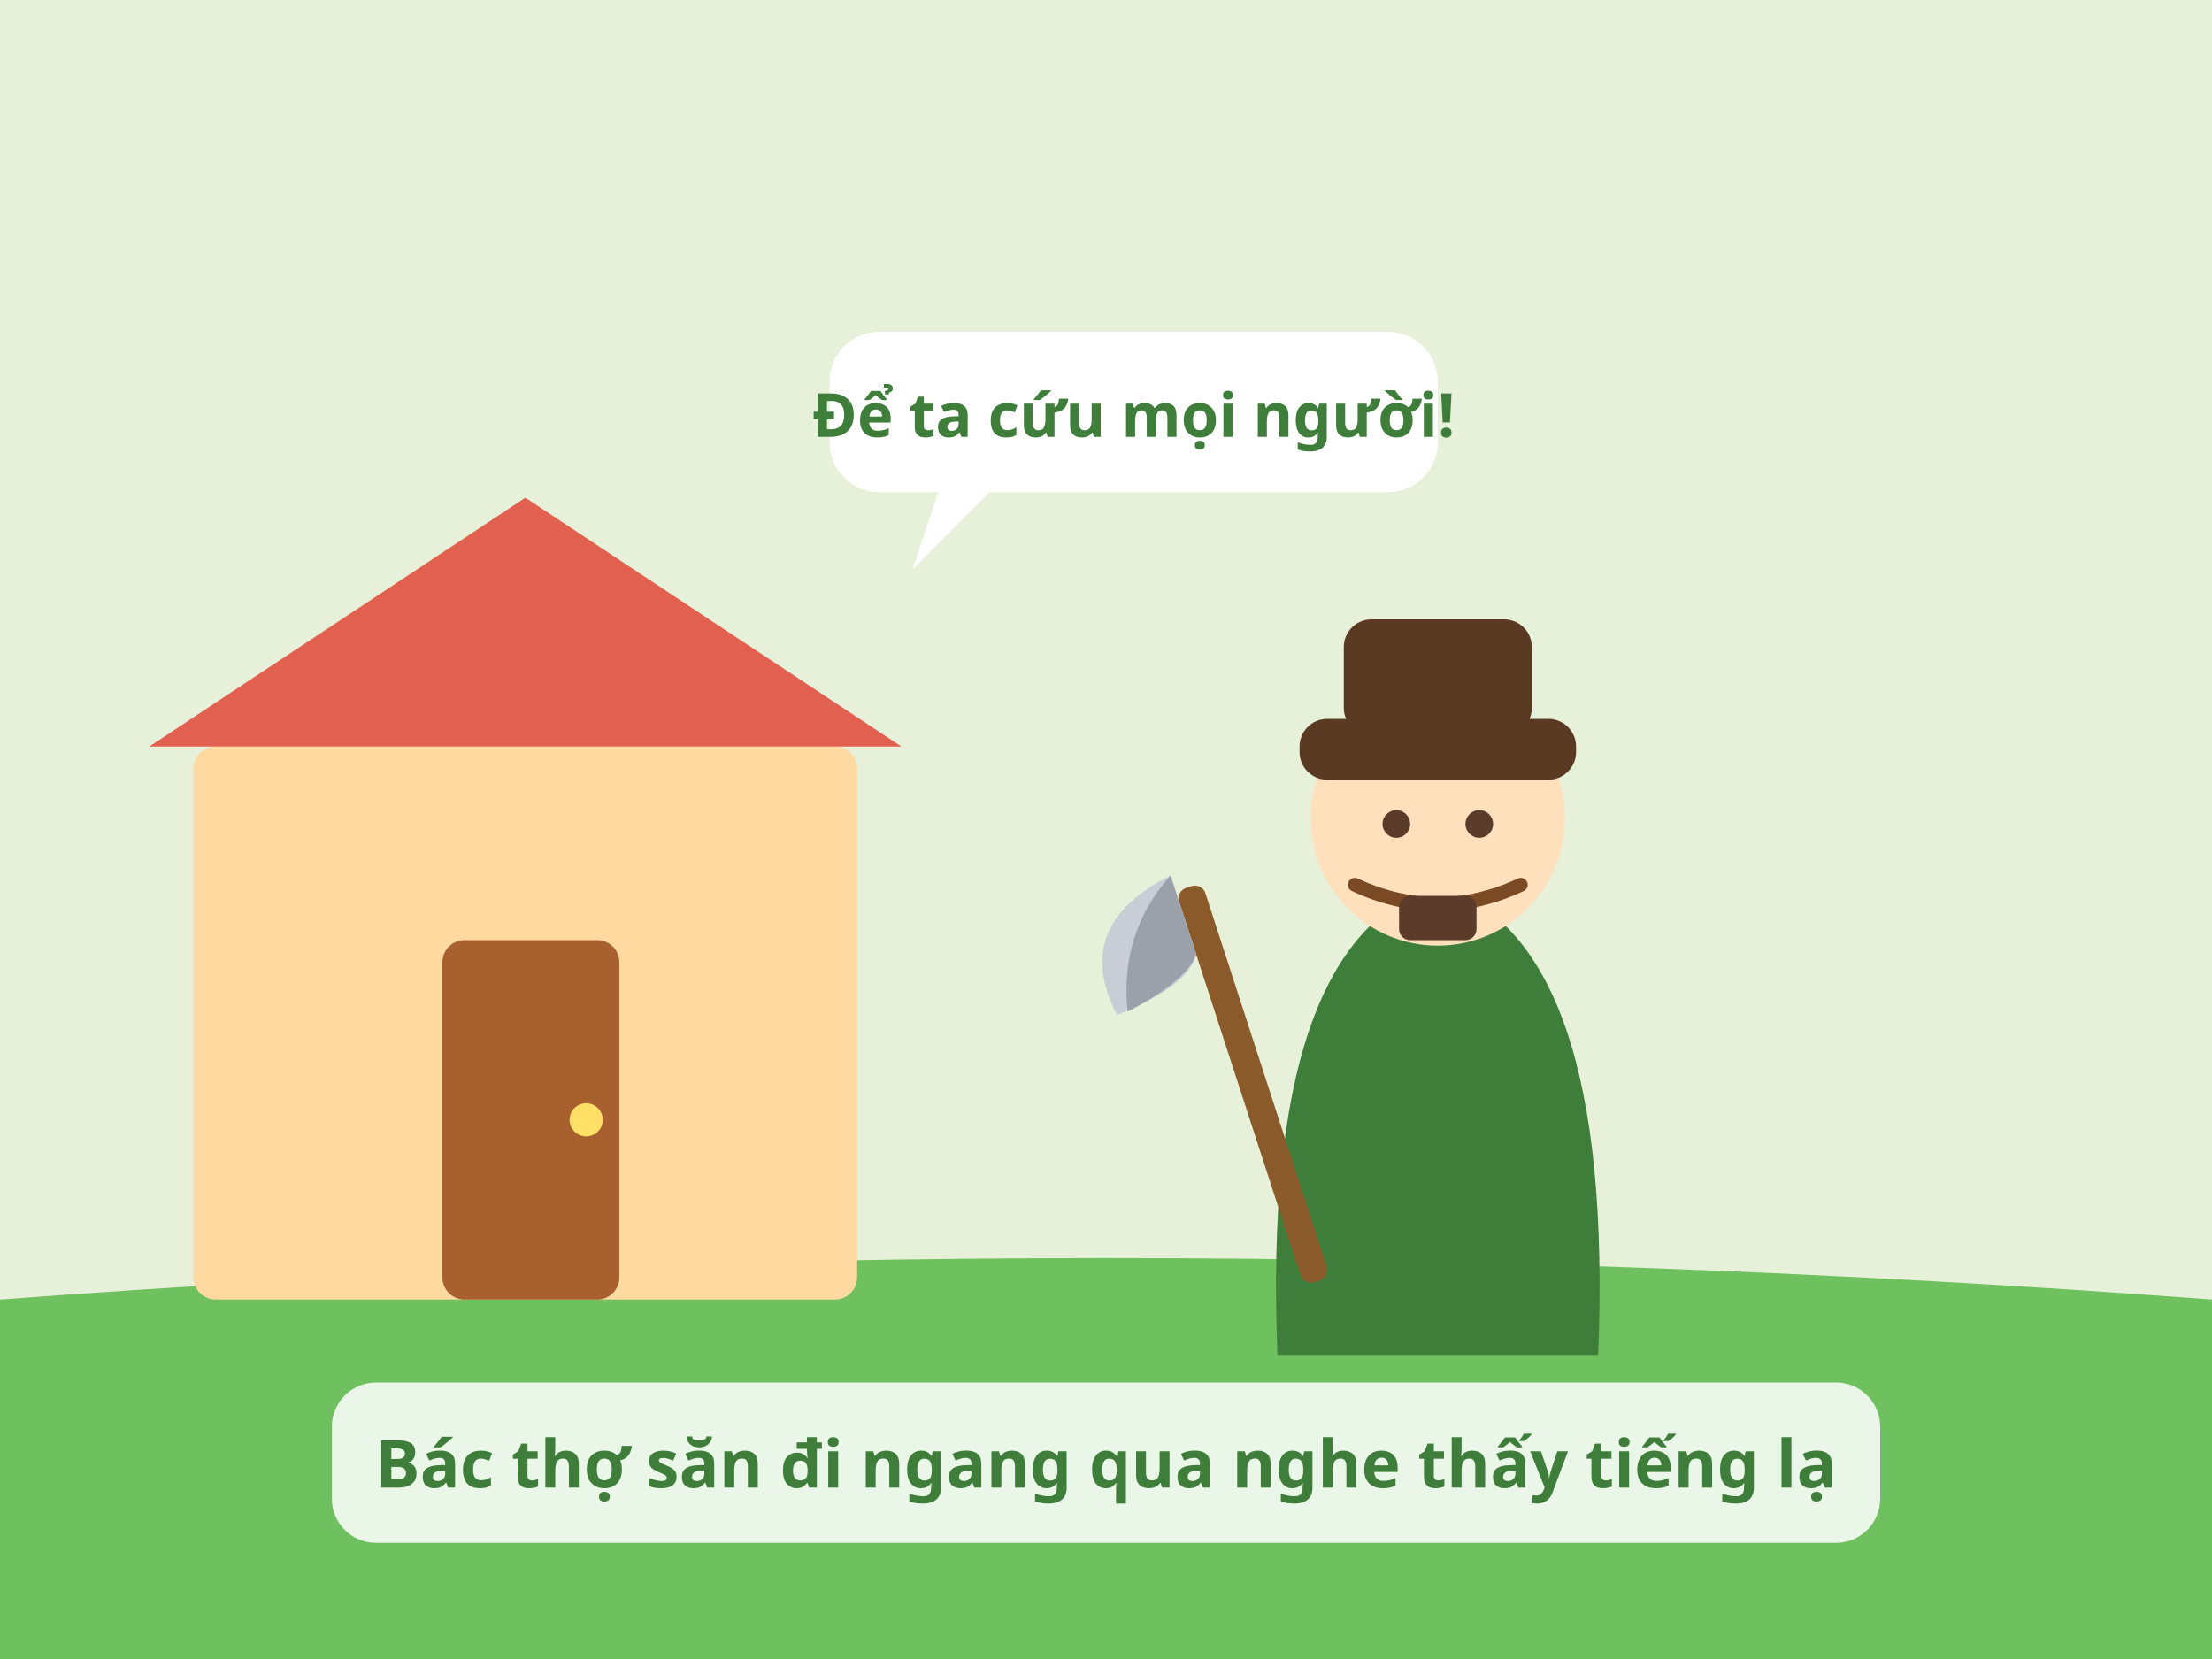
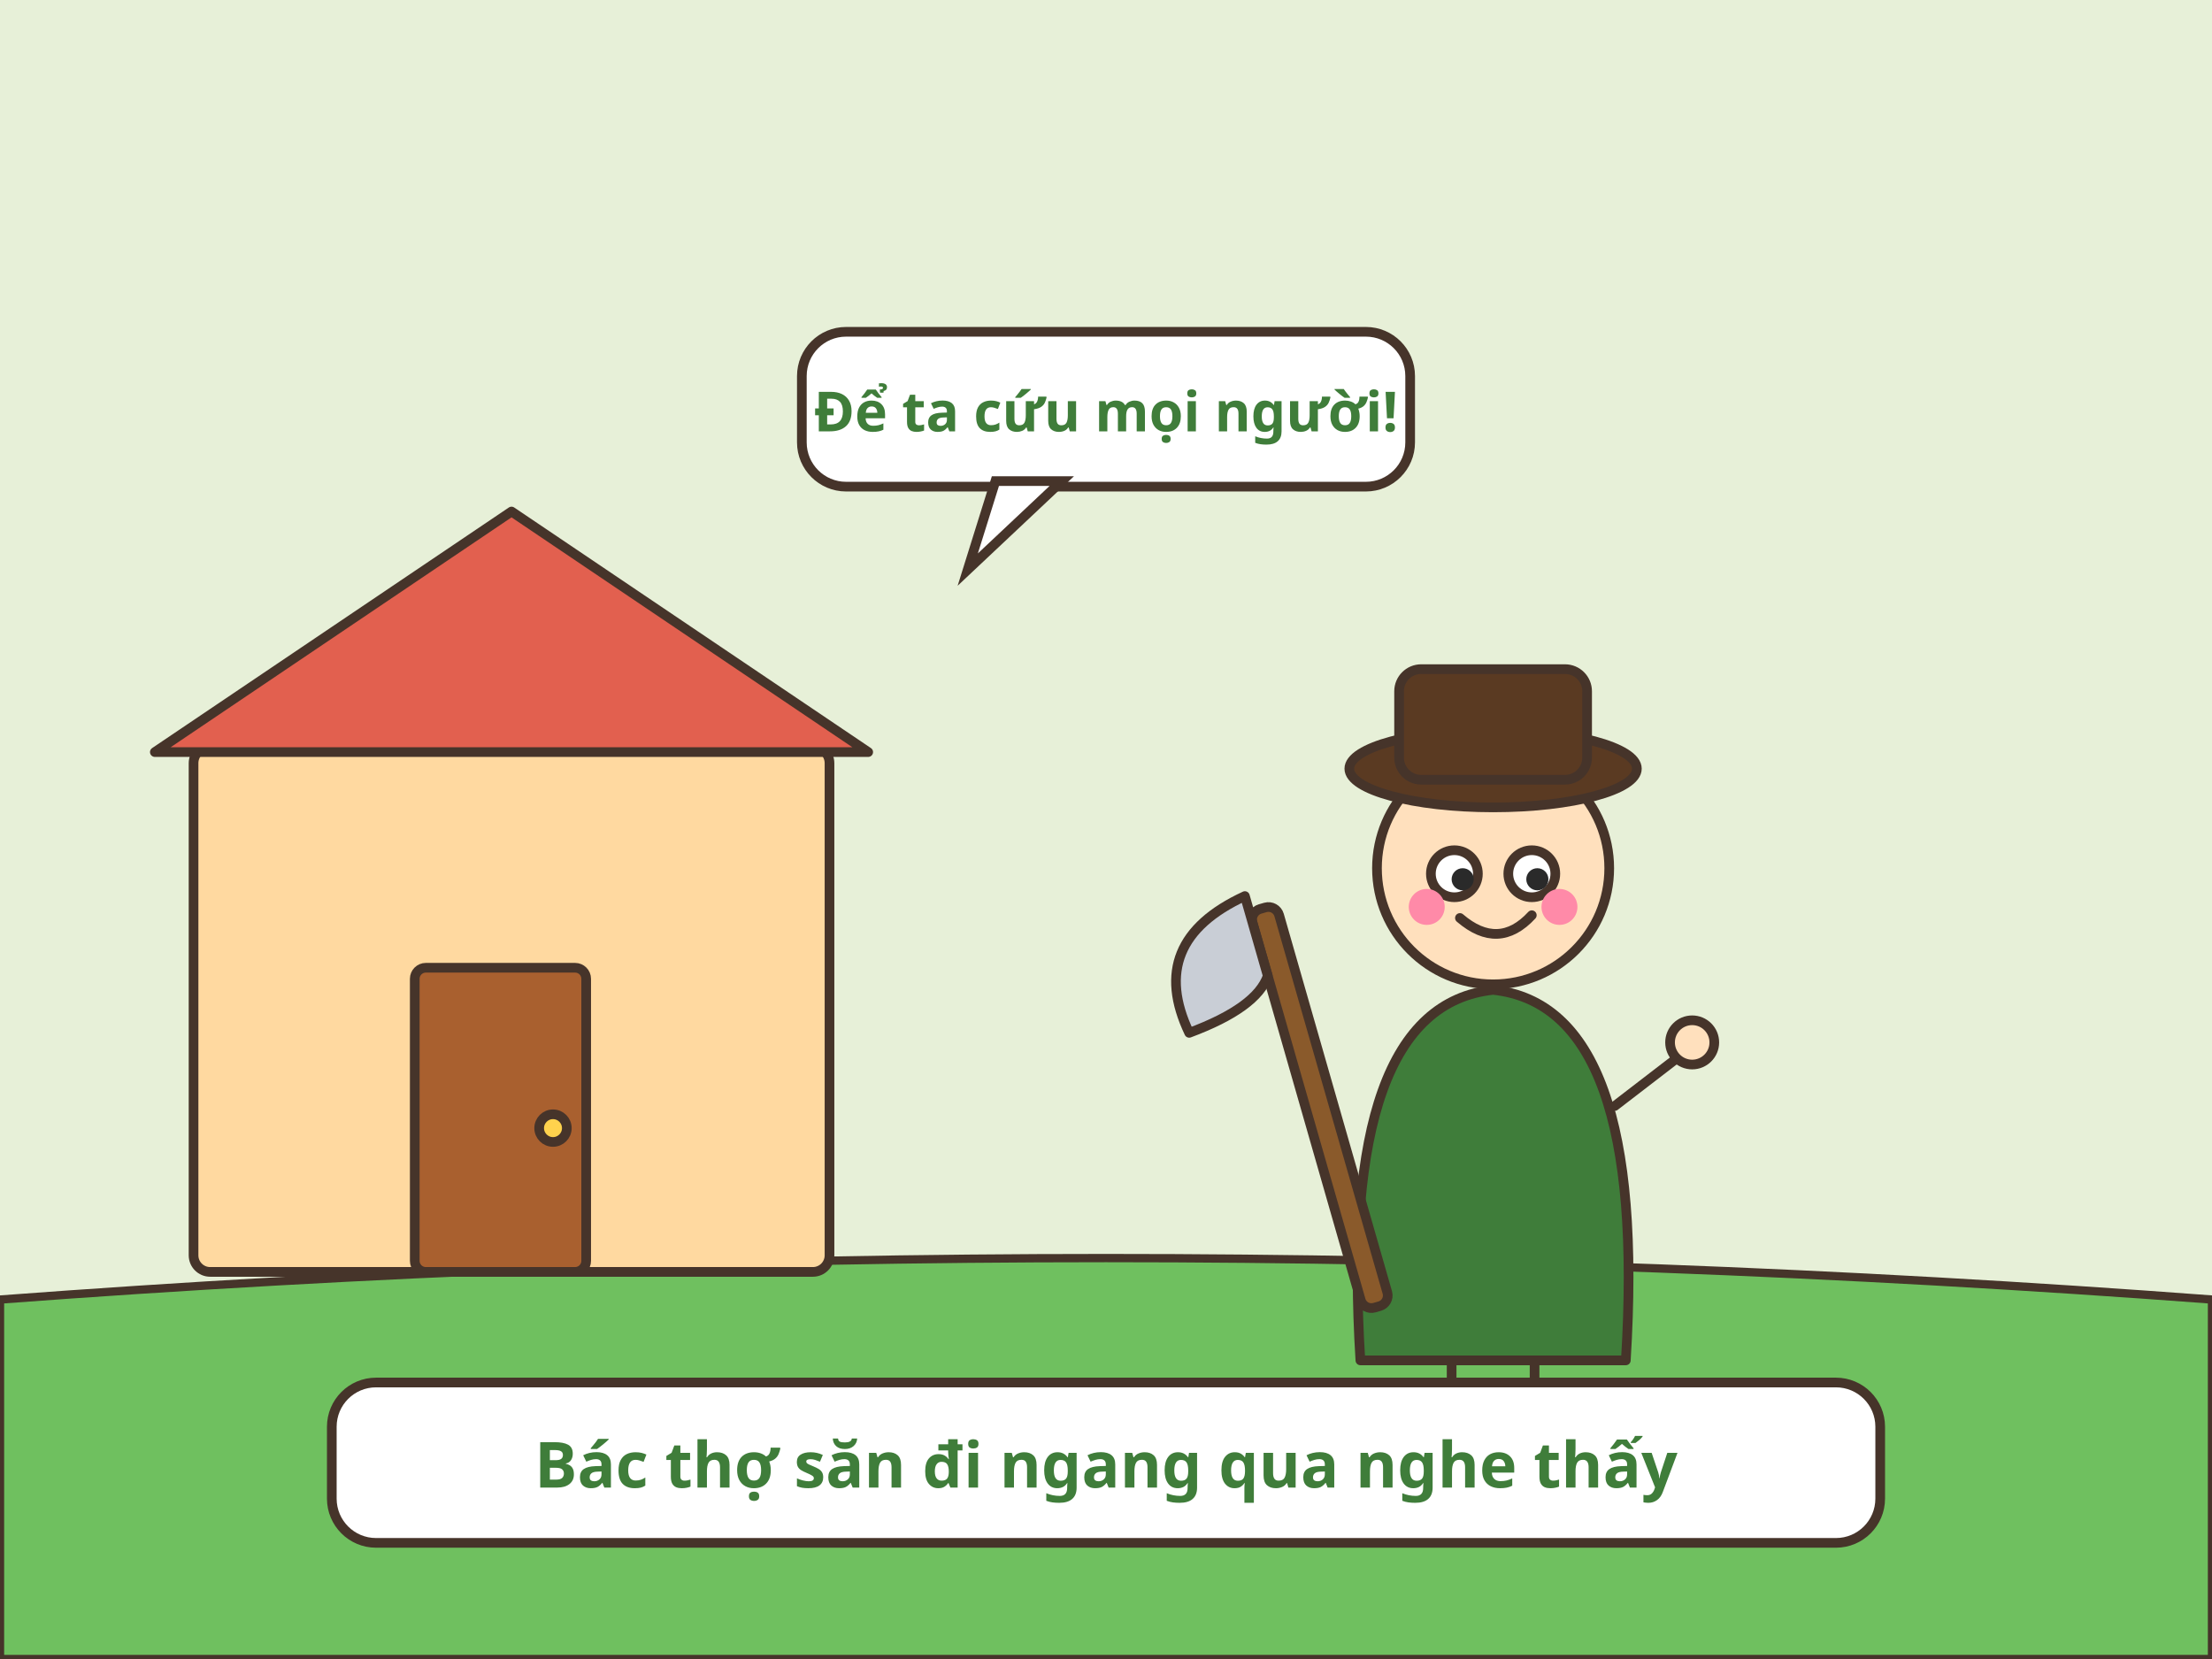
<svg xmlns="http://www.w3.org/2000/svg" viewBox="0 0 800 600">
  <rect width="800" height="600" fill="#e7f0d8" />
-   <path d="M0 470 Q400 440 800 470 L800 600 L0 600 Z" fill="#6fc05f" />
-   <g transform="translate(70,150)">
-     <rect x="0" y="120" width="240" height="200" rx="8" fill="#ffd9a0" />
-     <polygon points="-16,120 120,30 256,120" fill="#e2604f" />
-     <rect x="90" y="190" width="64" height="130" rx="8" fill="#a9602f" />
-     <circle cx="142" cy="255" r="6" fill="#ffe066" />
+   <path d="M0 470 Q400 440 800 470 L800 600 L0 600 Z" fill="#6fc05f" stroke="#46342a" stroke-width="3" />
+   <g stroke="#46342a" stroke-width="3.5" stroke-linejoin="round">
+     <rect x="70" y="270" width="230" height="190" rx="6" fill="#ffd9a0" />
+     <polygon points="56,272 185,185 314,272" fill="#e2604f" />
+     <rect x="150" y="350" width="62" height="110" rx="4" fill="#a9602f" />
+     <circle cx="200" cy="408" r="5" fill="#ffd24d" />
  </g>
-   <g transform="translate(520,290)">
-     <path d="M-58 200 Q-64 50 0 30 Q64 50 58 200 Z" fill="#3f7d3a" />
-     <circle cx="0" cy="6" r="46" fill="#ffe0bd" />
-     <rect x="-50" y="-30" width="100" height="22" rx="10" fill="#5a3a22" />
-     <rect x="-34" y="-66" width="68" height="42" rx="10" fill="#5a3a22" />
-     <circle cx="-15" cy="8" r="5" fill="#5b3b2a" />
-     <circle cx="15" cy="8" r="5" fill="#5b3b2a" />
-     <path d="M-30 30 Q0 44 30 30" stroke="#7a4a24" stroke-width="5" fill="none" stroke-linecap="round" />
-     <rect x="-14" y="34" width="28" height="16" rx="4" fill="#5b3b2a" />
-     <g transform="translate(-86,40) rotate(-18)">
-       <rect x="-6" y="-10" width="10" height="150" rx="4" fill="#8a5a2b" />
-       <path d="M-6 -16 Q-46 -10 -40 26 Q-12 24 -6 14 Z" fill="#c9ced6" />
-       <path d="M-6 -16 L-6 14 Q-12 22 -36 26 Q-30 -2 -6 -16 Z" fill="#9aa1ab" />
+   <g transform="translate(540,300)" stroke="#46342a" stroke-width="3.5" stroke-linejoin="round" stroke-linecap="round">
+     <line x1="-15" y1="190" x2="-15" y2="222" />
+     <line x1="15" y1="190" x2="15" y2="222" />
+     <ellipse cx="-17" cy="226" rx="13" ry="7" fill="#4a3326" />
+     <ellipse cx="17" cy="226" rx="13" ry="7" fill="#4a3326" />
+     <path d="M-48 192 Q-56 64 0 58 Q56 64 48 192 Z" fill="#3f7d3a" />
+     <line x1="44" y1="100" x2="70" y2="80" />
+     <circle cx="72" cy="77" r="8" fill="#ffe0bd" />
+     <circle cx="0" cy="14" r="42" fill="#ffe0bd" />
+     <ellipse cx="0" cy="-22" rx="52" ry="14" fill="#5a3a22" />
+     <rect x="-34" y="-58" width="68" height="40" rx="8" fill="#5a3a22" />
+     <circle cx="-14" cy="16" r="8.5" fill="#fff" />
+     <circle cx="14" cy="16" r="8.5" fill="#fff" />
+     <circle cx="-11" cy="18" r="4" fill="#2a2a2a" stroke="none" />
+     <circle cx="16" cy="18" r="4" fill="#2a2a2a" stroke="none" />
+     <circle cx="-24" cy="28" r="6.5" fill="#ff8aa8" stroke="none" />
+     <circle cx="24" cy="28" r="6.5" fill="#ff8aa8" stroke="none" />
+     <path d="M-12 32 Q2 44 14 31" fill="none" />
+     <g transform="translate(-80,40) rotate(-16)">
+       <rect x="-5" y="-12" width="10" height="150" rx="4" fill="#8a5a2b" />
+       <path d="M-5 -18 Q-44 -12 -38 24 Q-12 22 -5 12 Z" fill="#c9ced6" />
    </g>
  </g>
-   <g transform="translate(300,120)">
-     <rect x="0" y="0" width="220" height="58" rx="18" fill="#fff" />
-     <polygon points="40,56 60,56 30,86" fill="#fff" />
-     <text x="110" y="38" font-family="'Comic Sans MS',sans-serif" font-size="22" font-weight="800" fill="#3f7d3a" text-anchor="middle">Để ta cứu mọi người!</text>
+   <g>
+     <rect x="290" y="120" width="220" height="56" rx="16" fill="#fff" stroke="#46342a" stroke-width="3.5" />
+     <polygon points="360,174 384,174 350,206" fill="#fff" stroke="#46342a" stroke-width="3.5" />
+     <text x="400" y="156" font-family="'Comic Sans MS',sans-serif" font-size="20" font-weight="800" fill="#3f7d3a" text-anchor="middle">Để ta cứu mọi người!</text>
  </g>
-   <rect x="120" y="500" width="560" height="58" rx="16" fill="#fff" opacity=".85" />
-   <text x="400" y="538" font-family="'Comic Sans MS',sans-serif" font-size="24" font-weight="800" fill="#3f7d3a" text-anchor="middle">Bác thợ săn đi ngang qua nghe thấy tiếng lạ</text>
+   <g>
+     <rect x="120" y="500" width="560" height="58" rx="16" fill="#fff" stroke="#46342a" stroke-width="3.5" />
+     <text x="400" y="538" font-family="'Comic Sans MS',sans-serif" font-size="23" font-weight="800" fill="#3f7d3a" text-anchor="middle">Bác thợ săn đi ngang qua nghe thấy</text>
+   </g>
</svg>
